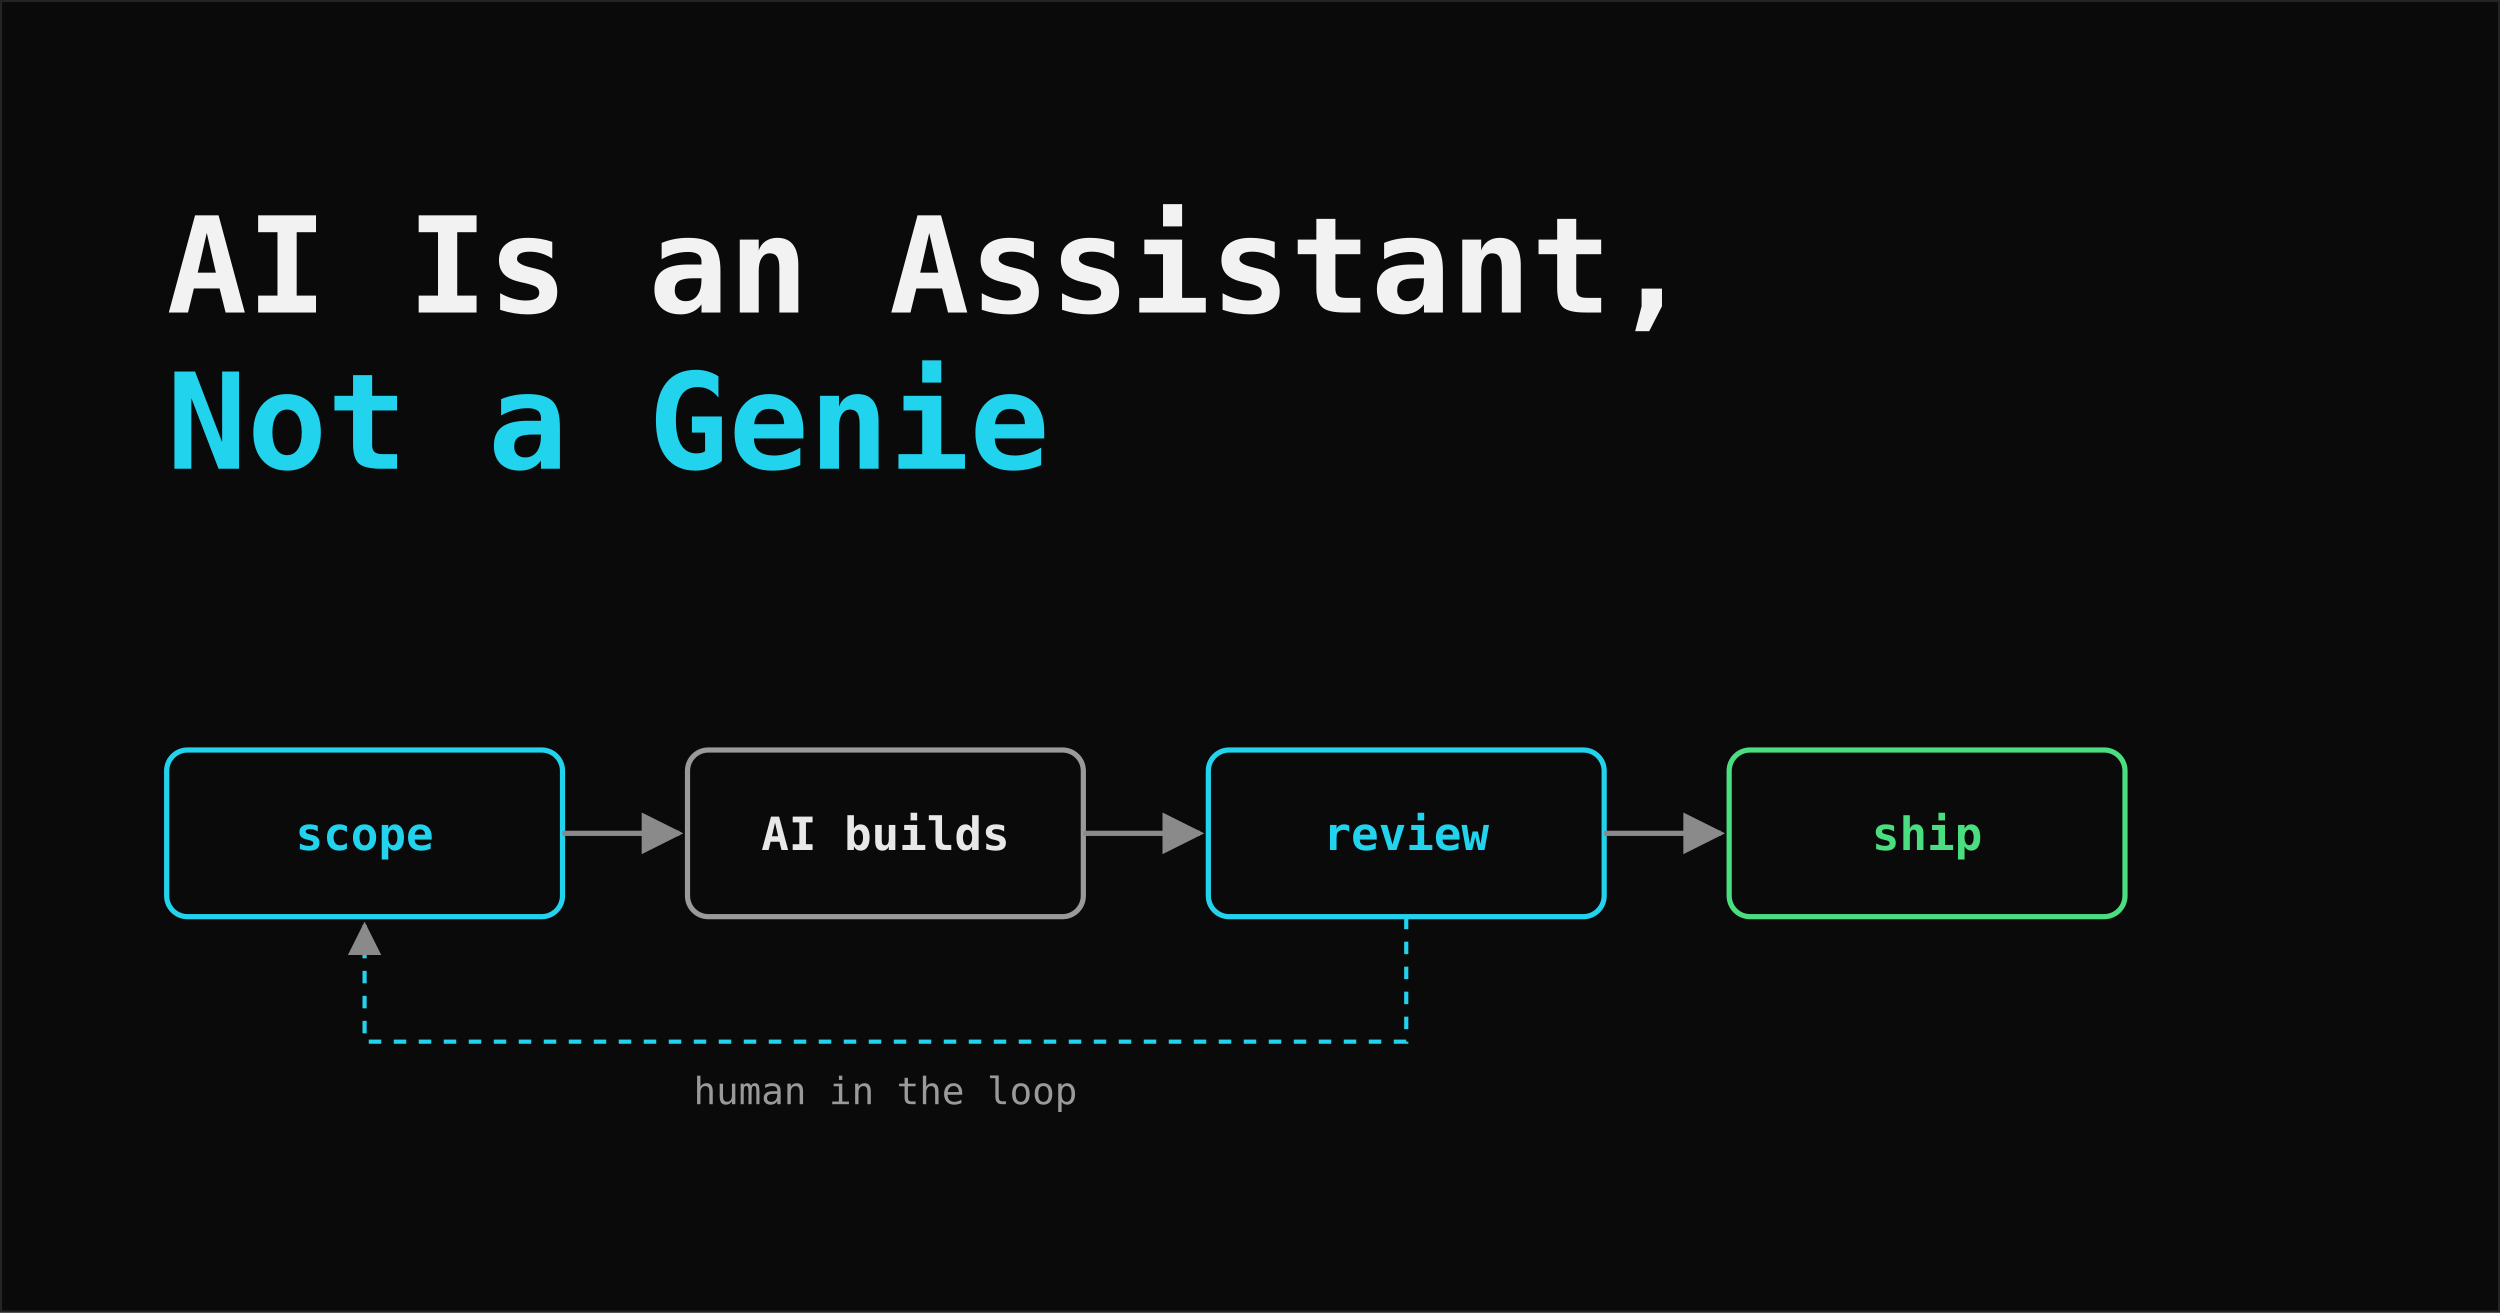
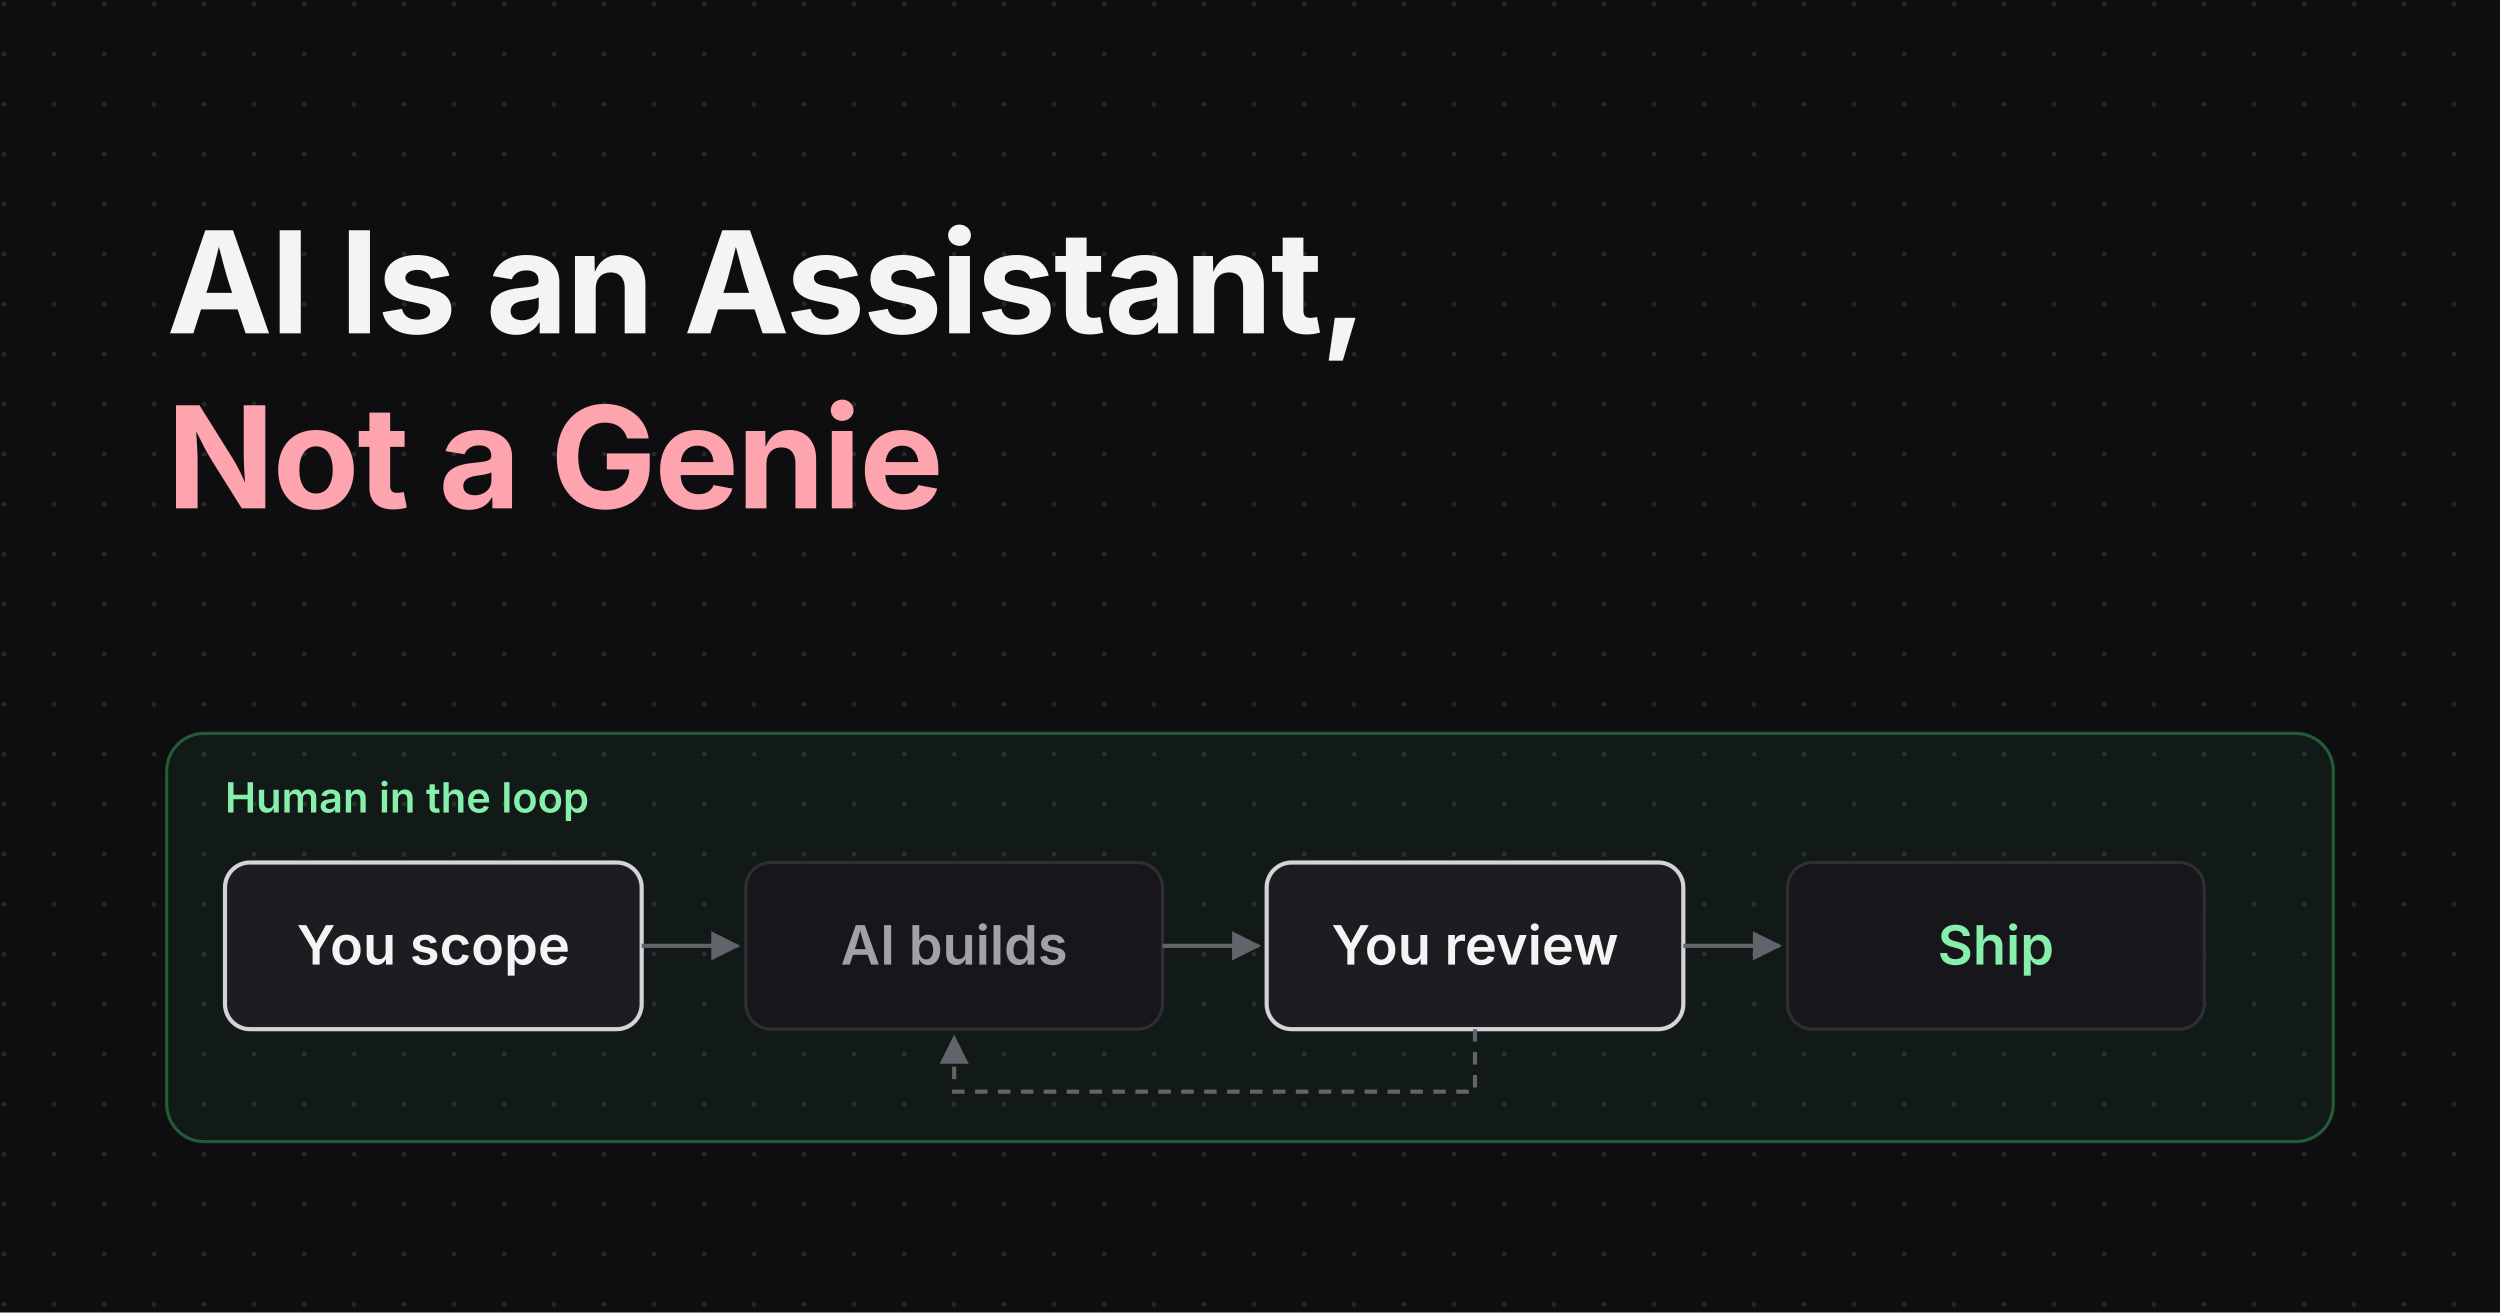
- <svg xmlns="http://www.w3.org/2000/svg" viewBox="0 0 1200 630" font-family="ui-monospace, SFMono-Regular, Menlo, Consolas, monospace">
+ <svg xmlns="http://www.w3.org/2000/svg" viewBox="0 0 1200 630" font-family="Inter, -apple-system, 'Segoe UI', Helvetica, Arial, sans-serif">
  <defs>
-     <marker id="arrow" viewBox="0 0 10 10" refX="9" refY="5" markerWidth="8" markerHeight="8" orient="auto-start-reverse">
-       <path d="M0,0 L10,5 L0,10 z" fill="#8a8a8a" />
+     <pattern id="dots" width="24" height="24" patternUnits="userSpaceOnUse">
+       <circle cx="2" cy="2" r="1.2" fill="#26262b" />
+     </pattern>
+     <marker id="arrow" viewBox="0 0 10 10" refX="9" refY="5" markerWidth="7" markerHeight="7" orient="auto-start-reverse">
+       <path d="M0,0 L10,5 L0,10 z" fill="#63636b" />
    </marker>
  </defs>
-   <rect width="1200" height="630" fill="#0a0a0a" />
-   <rect x="0.5" y="0.5" width="1199" height="629" fill="none" stroke="#242424" stroke-width="1" />
-   <text x="80" y="150" font-size="64" font-weight="700" fill="#f2f2f2">AI Is an Assistant,</text>
-   <text x="80" y="225" font-size="64" font-weight="700" fill="#22d3ee">Not a Genie</text>
-   <g transform="translate(80,360)" text-anchor="middle" font-size="22" font-weight="700">
-     <rect x="0" y="0" width="190" height="80" rx="10" fill="none" stroke="#22d3ee" stroke-width="2.5" />
-     <text x="95" y="48" fill="#22d3ee">scope</text>
-     <rect x="250" y="0" width="190" height="80" rx="10" fill="none" stroke="#9a9a9a" stroke-width="2.5" />
-     <text x="345" y="48" fill="#e8e8e8">AI builds</text>
-     <rect x="500" y="0" width="190" height="80" rx="10" fill="none" stroke="#22d3ee" stroke-width="2.5" />
-     <text x="595" y="48" fill="#22d3ee">review</text>
-     <rect x="750" y="0" width="190" height="80" rx="10" fill="none" stroke="#4ade80" stroke-width="2.5" />
-     <text x="845" y="48" fill="#4ade80">ship</text>
+   <rect width="1200" height="630" fill="#0e0e10" />
+   <rect width="1200" height="630" fill="url(#dots)" />
+   <text x="80" y="160" font-size="68" font-weight="700" fill="#f4f4f5" letter-spacing="-1">AI Is an Assistant,</text>
+   <text x="80" y="244" font-size="68" font-weight="700" fill="#fda4af" letter-spacing="-1">Not a Genie</text>
+   <rect x="80" y="352" width="1040" height="196" rx="18" fill="#4ade80" fill-opacity="0.06" stroke="#4ade80" stroke-opacity="0.35" stroke-width="1.5" />
+   <text x="108" y="390" font-size="20" font-weight="600" fill="#86efac">Human in the loop</text>
+   <g fill="#1c1c21" stroke="#d4d4d8" stroke-width="2">
+     <rect x="108" y="414" width="200" height="80" rx="12" />
+     <rect x="608" y="414" width="200" height="80" rx="12" />
  </g>
-   <g stroke="#8a8a8a" stroke-width="2.5">
-     <line x1="270" y1="400" x2="326" y2="400" marker-end="url(#arrow)" />
-     <line x1="520" y1="400" x2="576" y2="400" marker-end="url(#arrow)" />
-     <line x1="770" y1="400" x2="826" y2="400" marker-end="url(#arrow)" />
+   <g fill="#17171b" stroke="#2e2e34" stroke-width="1.5">
+     <rect x="358" y="414" width="200" height="80" rx="12" />
+     <rect x="858" y="414" width="200" height="80" rx="12" />
  </g>
-   <polyline points="675,440 675,500 175,500 175,444" fill="none" stroke="#22d3ee" stroke-width="2" stroke-dasharray="6 6" marker-end="url(#arrow)" />
-   <text x="425" y="530" font-size="18" fill="#9a9a9a" text-anchor="middle">human in the loop</text>
+   <g font-size="26" font-weight="600" text-anchor="middle" fill="#f4f4f5">
+     <text x="208" y="463">You scope</text>
+     <text x="458" y="463" fill="#a1a1aa">AI builds</text>
+     <text x="708" y="463">You review</text>
+     <text x="958" y="463" fill="#86efac">Ship</text>
+   </g>
+   <g stroke="#63636b" stroke-width="2">
+     <line x1="308" y1="454" x2="354" y2="454" marker-end="url(#arrow)" />
+     <line x1="558" y1="454" x2="604" y2="454" marker-end="url(#arrow)" />
+     <line x1="808" y1="454" x2="854" y2="454" marker-end="url(#arrow)" />
+   </g>
+   <polyline points="708,494 708,524 458,524 458,498" fill="none" stroke="#63636b" stroke-width="2" stroke-dasharray="6 5" marker-end="url(#arrow)" />
</svg>
